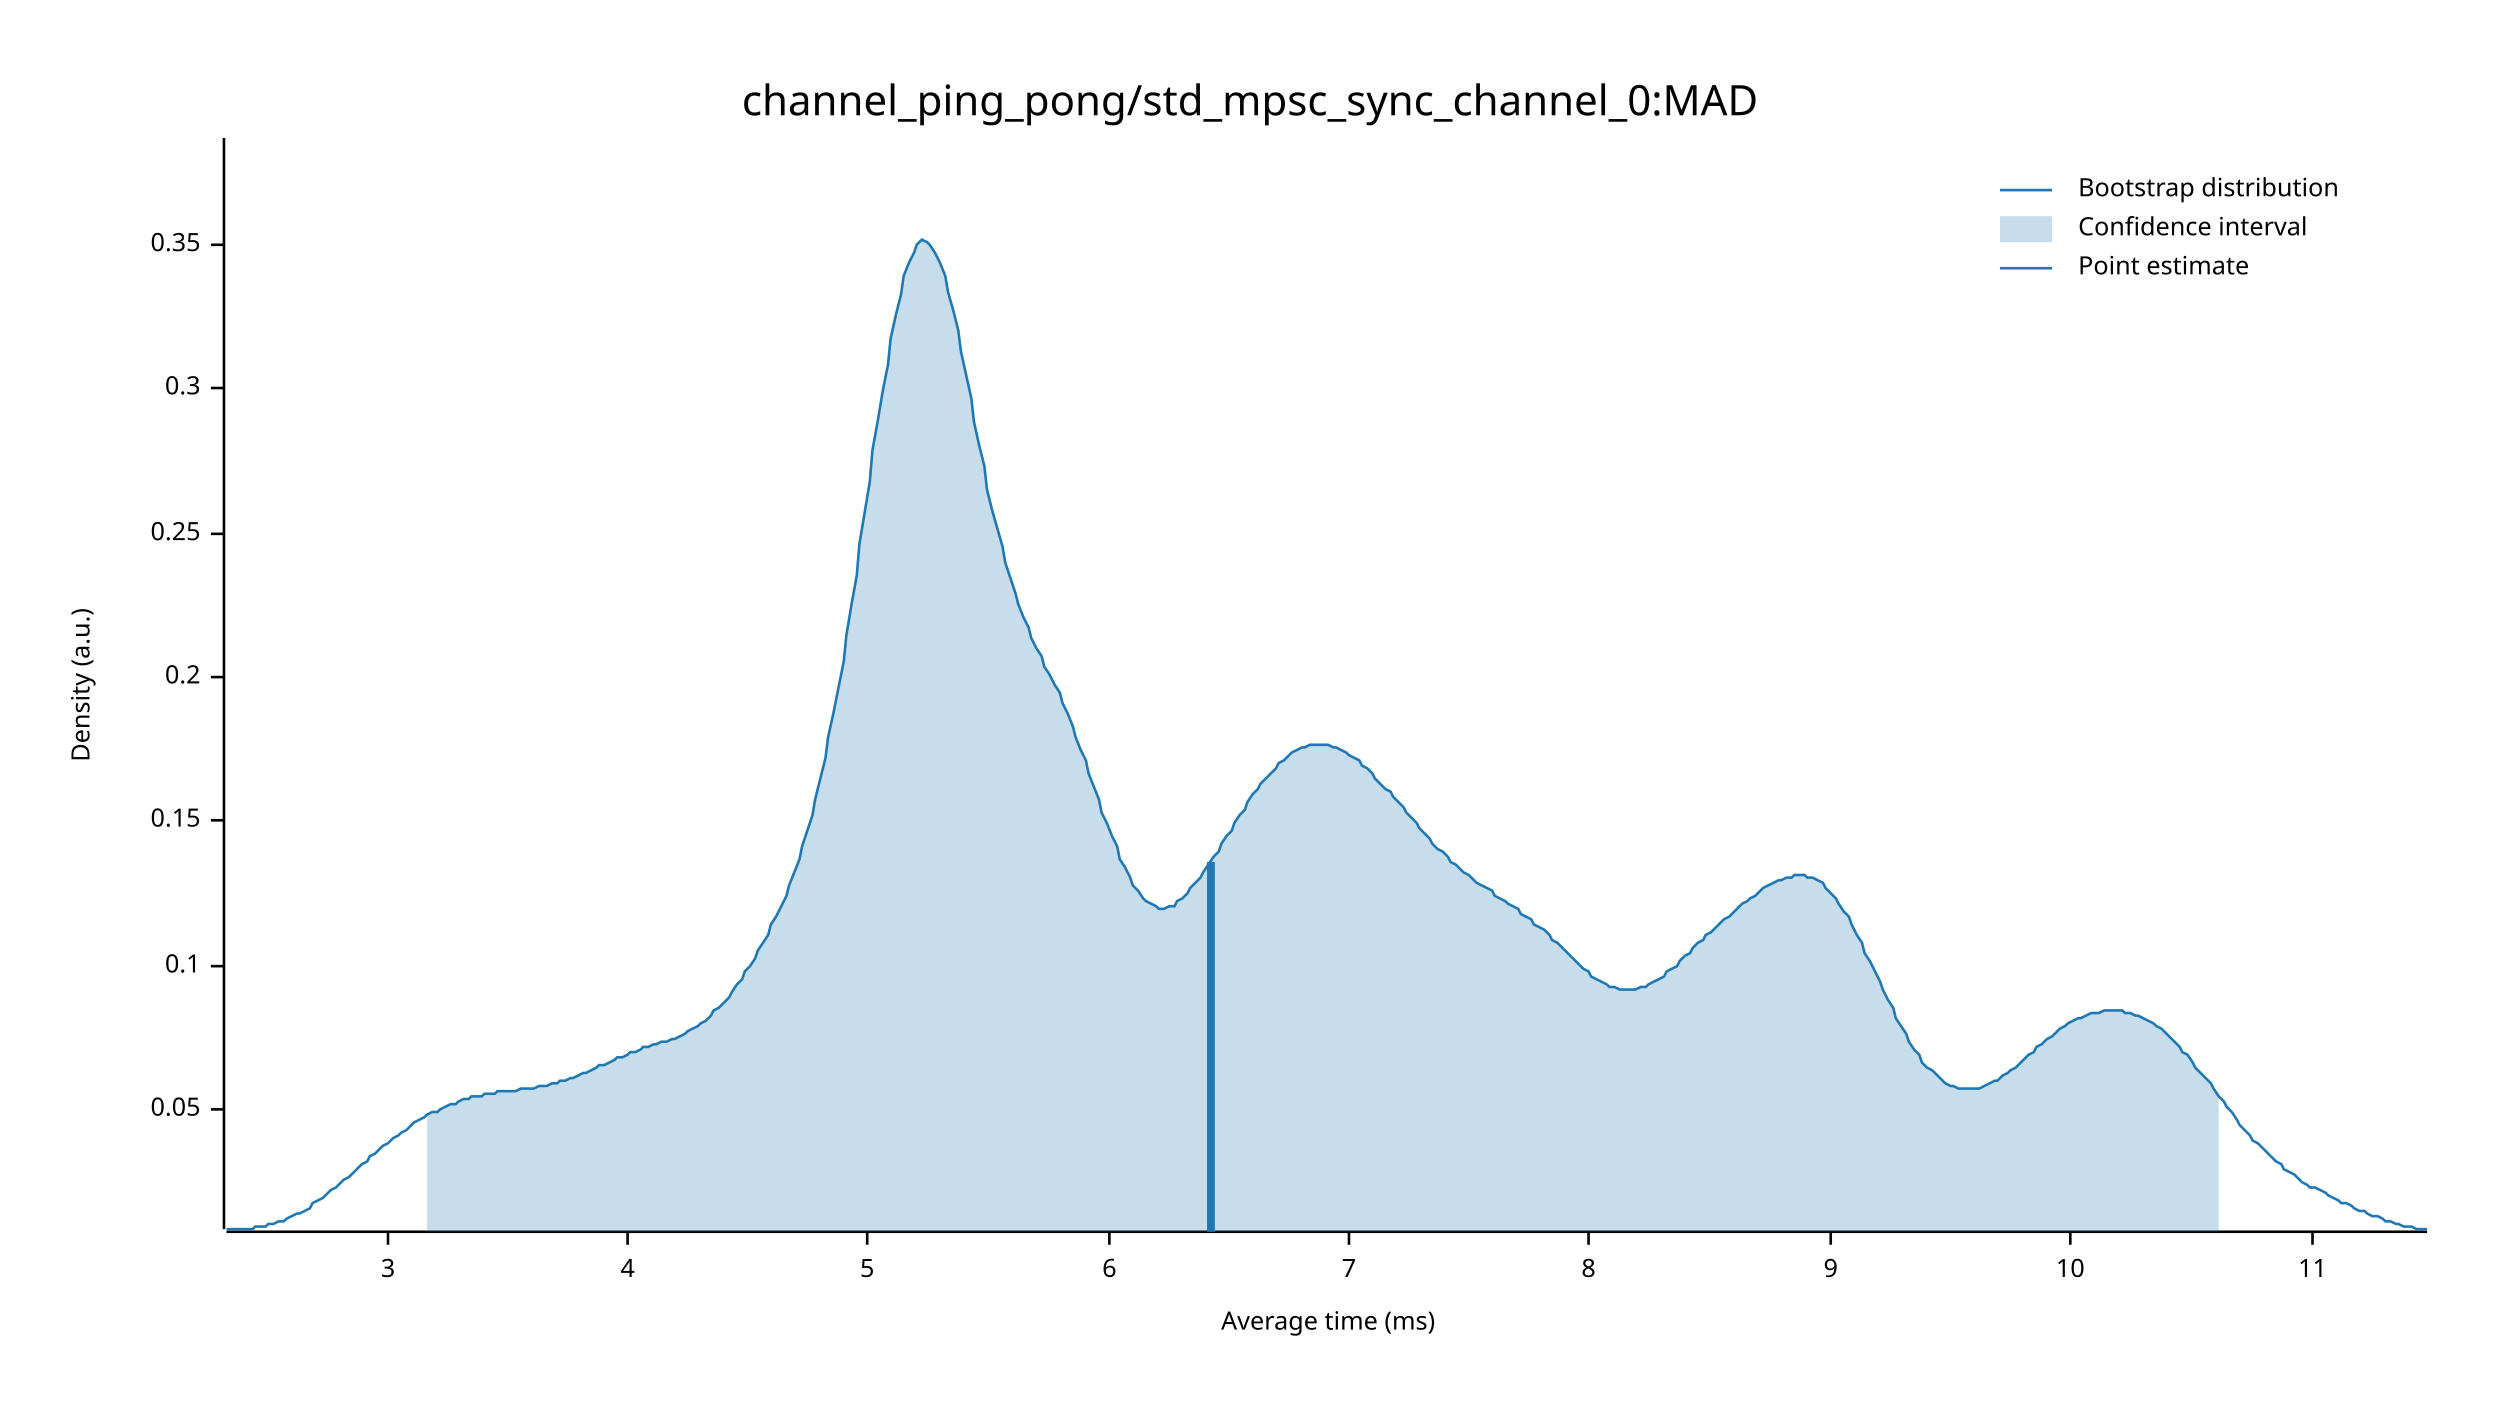
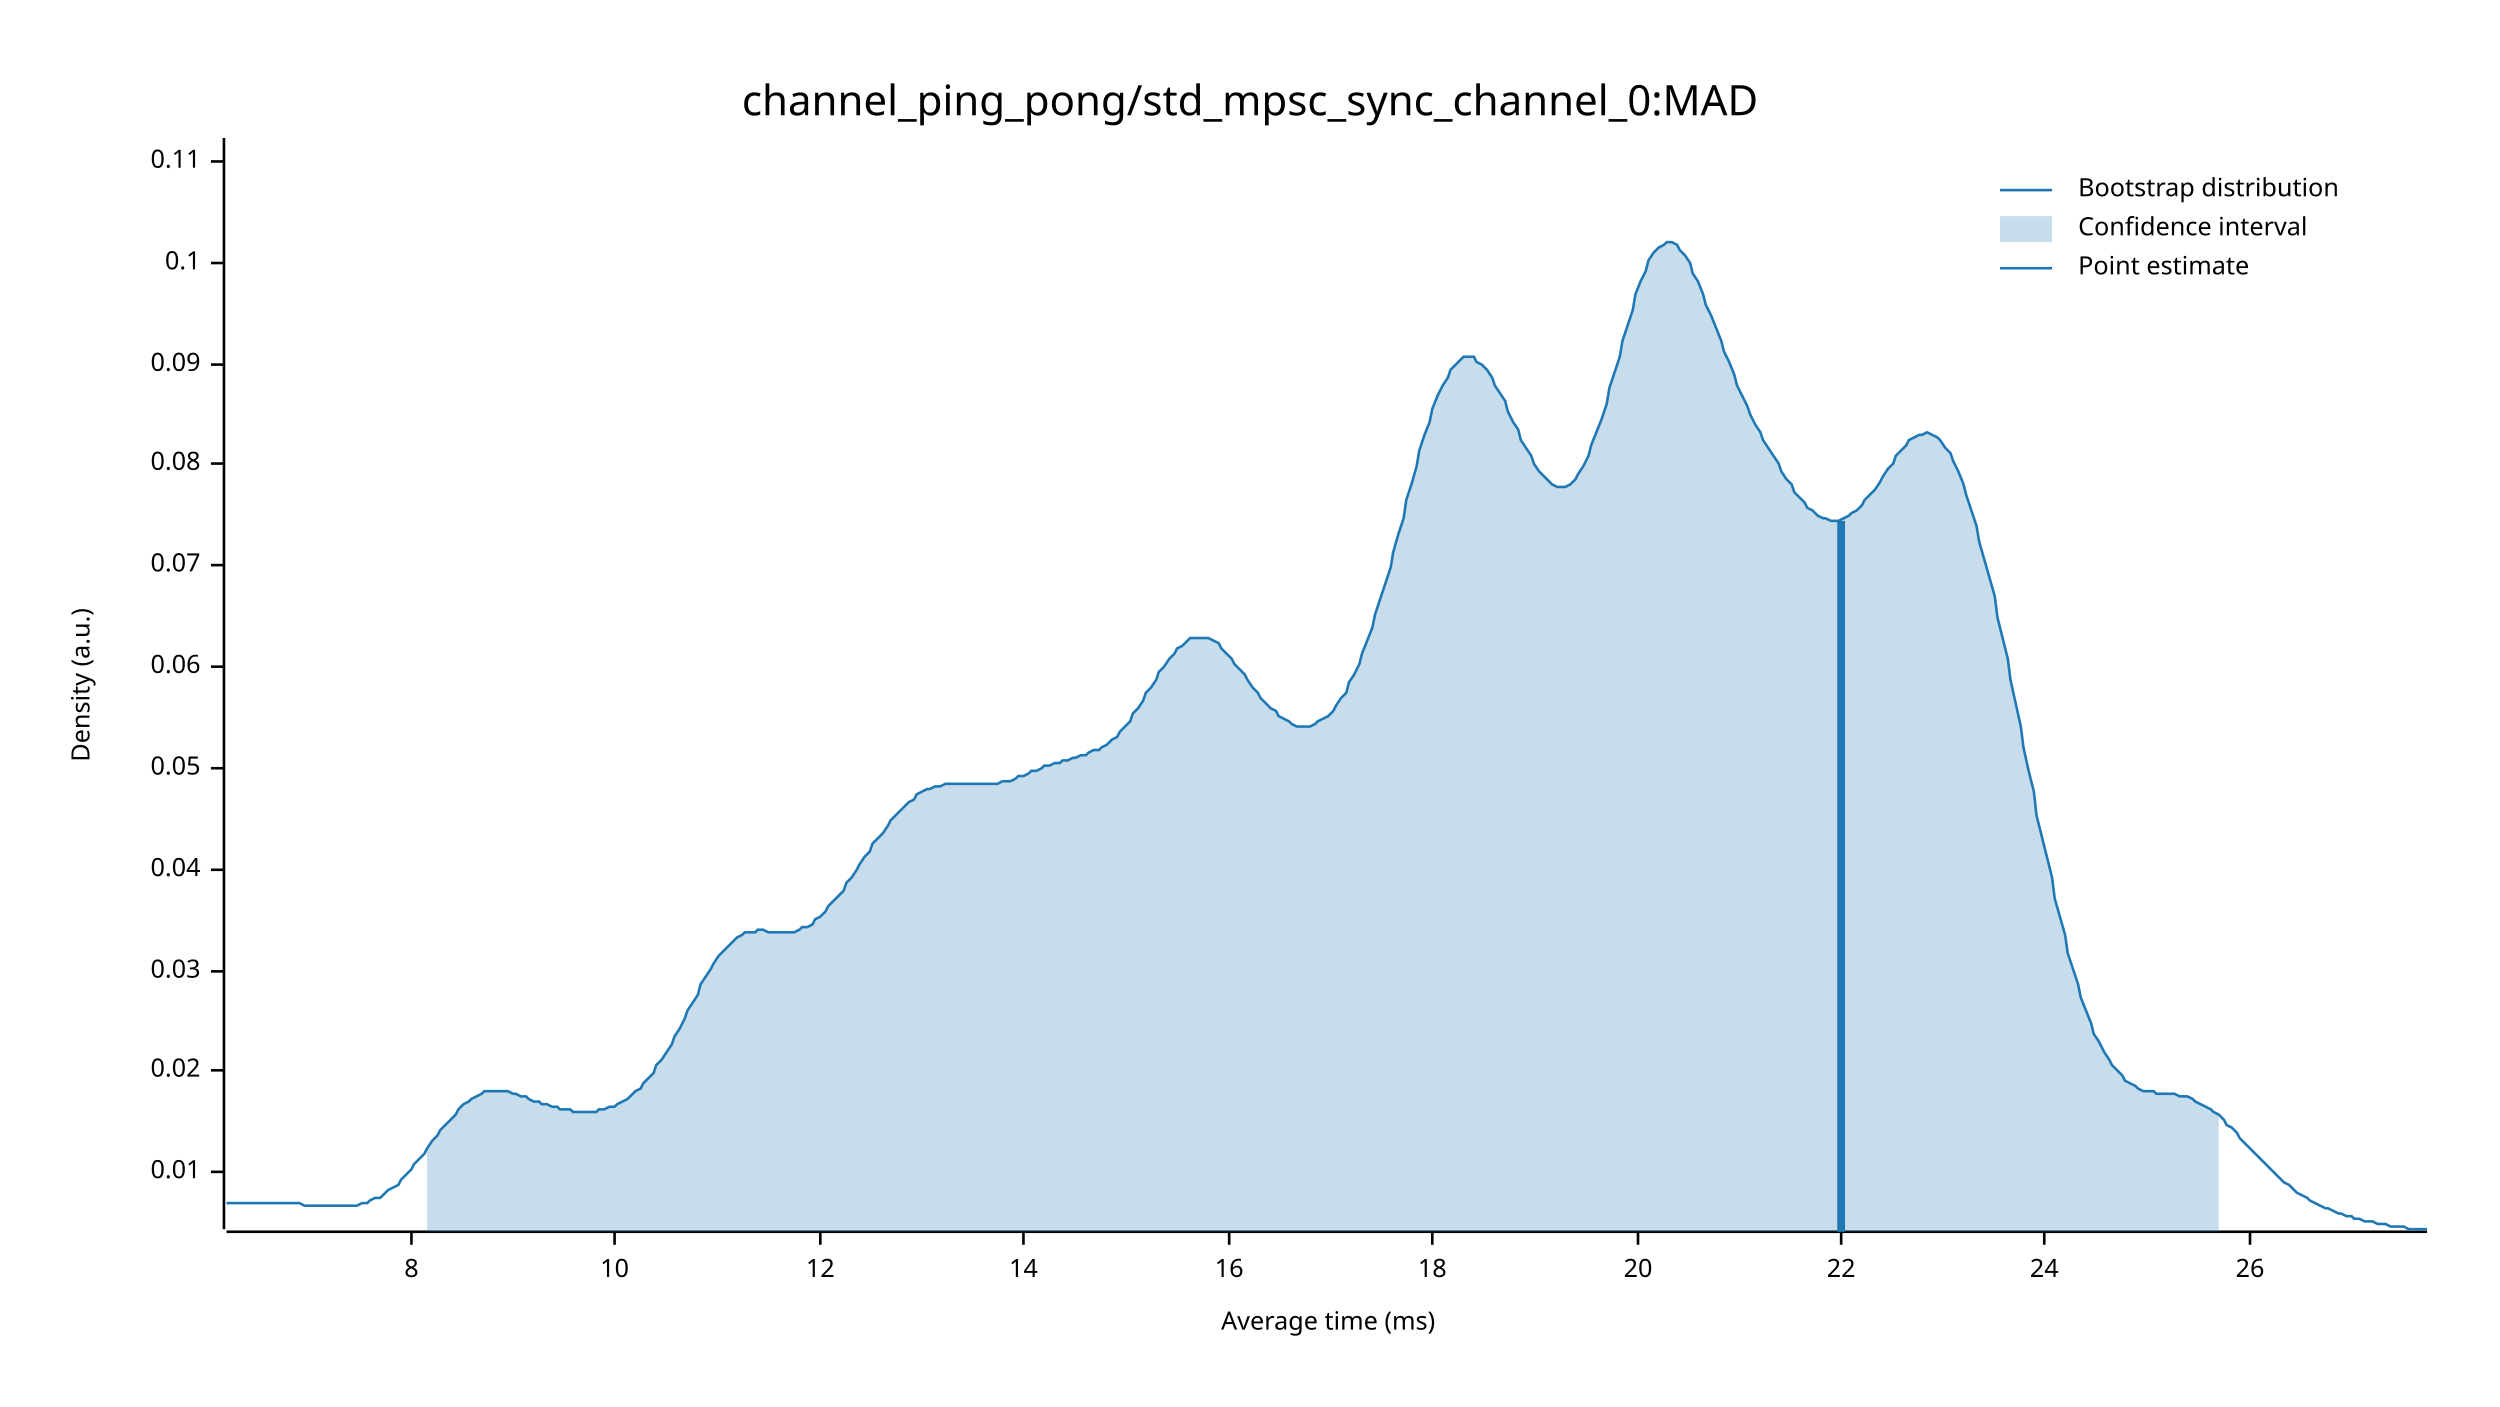
<svg xmlns="http://www.w3.org/2000/svg" width="960" height="540" viewBox="0 0 960 540">
  <text x="480" y="32" dy="0.76em" text-anchor="middle" font-family="sans-serif" font-size="16.129" opacity="1" fill="#000000">
channel_ping_pong/std_mpsc_sync_channel_0:MAD
</text>
  <text x="27" y="263" dy="0.76em" text-anchor="middle" font-family="sans-serif" font-size="9.677" opacity="1" fill="#000000" transform="rotate(270, 27, 263)">
Density (a.u.)
</text>
  <text x="510" y="513" dy="-0.5ex" text-anchor="middle" font-family="sans-serif" font-size="9.677" opacity="1" fill="#000000">
Average time (ms)
</text>
  <polyline fill="none" opacity="1" stroke="#000000" stroke-width="1" points="86,53 86,472 " />
-   <text x="77" y="426" dy="0.5ex" text-anchor="end" font-family="sans-serif" font-size="9.677" opacity="1" fill="#000000">
+   <text x="77" y="450" dy="0.5ex" text-anchor="end" font-family="sans-serif" font-size="9.677" opacity="1" fill="#000000">
+ 0.01
+ </text>
+   <polyline fill="none" opacity="1" stroke="#000000" stroke-width="1" points="81,450 86,450 " />
+   <text x="77" y="411" dy="0.5ex" text-anchor="end" font-family="sans-serif" font-size="9.677" opacity="1" fill="#000000">
+ 0.02
+ </text>
+   <polyline fill="none" opacity="1" stroke="#000000" stroke-width="1" points="81,411 86,411 " />
+   <text x="77" y="373" dy="0.5ex" text-anchor="end" font-family="sans-serif" font-size="9.677" opacity="1" fill="#000000">
+ 0.03
+ </text>
+   <polyline fill="none" opacity="1" stroke="#000000" stroke-width="1" points="81,373 86,373 " />
+   <text x="77" y="334" dy="0.5ex" text-anchor="end" font-family="sans-serif" font-size="9.677" opacity="1" fill="#000000">
+ 0.04
+ </text>
+   <polyline fill="none" opacity="1" stroke="#000000" stroke-width="1" points="81,334 86,334 " />
+   <text x="77" y="295" dy="0.5ex" text-anchor="end" font-family="sans-serif" font-size="9.677" opacity="1" fill="#000000">
0.05
</text>
-   <polyline fill="none" opacity="1" stroke="#000000" stroke-width="1" points="81,426 86,426 " />
-   <text x="77" y="371" dy="0.5ex" text-anchor="end" font-family="sans-serif" font-size="9.677" opacity="1" fill="#000000">
+   <polyline fill="none" opacity="1" stroke="#000000" stroke-width="1" points="81,295 86,295 " />
+   <text x="77" y="256" dy="0.5ex" text-anchor="end" font-family="sans-serif" font-size="9.677" opacity="1" fill="#000000">
+ 0.06
+ </text>
+   <polyline fill="none" opacity="1" stroke="#000000" stroke-width="1" points="81,256 86,256 " />
+   <text x="77" y="217" dy="0.5ex" text-anchor="end" font-family="sans-serif" font-size="9.677" opacity="1" fill="#000000">
+ 0.07
+ </text>
+   <polyline fill="none" opacity="1" stroke="#000000" stroke-width="1" points="81,217 86,217 " />
+   <text x="77" y="178" dy="0.5ex" text-anchor="end" font-family="sans-serif" font-size="9.677" opacity="1" fill="#000000">
+ 0.08
+ </text>
+   <polyline fill="none" opacity="1" stroke="#000000" stroke-width="1" points="81,178 86,178 " />
+   <text x="77" y="140" dy="0.5ex" text-anchor="end" font-family="sans-serif" font-size="9.677" opacity="1" fill="#000000">
+ 0.09
+ </text>
+   <polyline fill="none" opacity="1" stroke="#000000" stroke-width="1" points="81,140 86,140 " />
+   <text x="77" y="101" dy="0.5ex" text-anchor="end" font-family="sans-serif" font-size="9.677" opacity="1" fill="#000000">
0.1
</text>
-   <polyline fill="none" opacity="1" stroke="#000000" stroke-width="1" points="81,371 86,371 " />
-   <text x="77" y="315" dy="0.5ex" text-anchor="end" font-family="sans-serif" font-size="9.677" opacity="1" fill="#000000">
- 0.15
+   <polyline fill="none" opacity="1" stroke="#000000" stroke-width="1" points="81,101 86,101 " />
+   <text x="77" y="62" dy="0.5ex" text-anchor="end" font-family="sans-serif" font-size="9.677" opacity="1" fill="#000000">
+ 0.11
</text>
-   <polyline fill="none" opacity="1" stroke="#000000" stroke-width="1" points="81,315 86,315 " />
-   <text x="77" y="260" dy="0.5ex" text-anchor="end" font-family="sans-serif" font-size="9.677" opacity="1" fill="#000000">
- 0.2
- </text>
-   <polyline fill="none" opacity="1" stroke="#000000" stroke-width="1" points="81,260 86,260 " />
-   <text x="77" y="205" dy="0.5ex" text-anchor="end" font-family="sans-serif" font-size="9.677" opacity="1" fill="#000000">
- 0.25
- </text>
-   <polyline fill="none" opacity="1" stroke="#000000" stroke-width="1" points="81,205 86,205 " />
-   <text x="77" y="149" dy="0.5ex" text-anchor="end" font-family="sans-serif" font-size="9.677" opacity="1" fill="#000000">
- 0.3
- </text>
-   <polyline fill="none" opacity="1" stroke="#000000" stroke-width="1" points="81,149 86,149 " />
-   <text x="77" y="94" dy="0.5ex" text-anchor="end" font-family="sans-serif" font-size="9.677" opacity="1" fill="#000000">
- 0.35
- </text>
-   <polyline fill="none" opacity="1" stroke="#000000" stroke-width="1" points="81,94 86,94 " />
+   <polyline fill="none" opacity="1" stroke="#000000" stroke-width="1" points="81,62 86,62 " />
  <polyline fill="none" opacity="1" stroke="#000000" stroke-width="1" points="87,473 932,473 " />
-   <text x="149" y="483" dy="0.76em" text-anchor="middle" font-family="sans-serif" font-size="9.677" opacity="1" fill="#000000">
- 3
- </text>
-   <polyline fill="none" opacity="1" stroke="#000000" stroke-width="1" points="149,473 149,478 " />
-   <text x="241" y="483" dy="0.76em" text-anchor="middle" font-family="sans-serif" font-size="9.677" opacity="1" fill="#000000">
- 4
- </text>
-   <polyline fill="none" opacity="1" stroke="#000000" stroke-width="1" points="241,473 241,478 " />
-   <text x="333" y="483" dy="0.76em" text-anchor="middle" font-family="sans-serif" font-size="9.677" opacity="1" fill="#000000">
- 5
- </text>
-   <polyline fill="none" opacity="1" stroke="#000000" stroke-width="1" points="333,473 333,478 " />
-   <text x="426" y="483" dy="0.76em" text-anchor="middle" font-family="sans-serif" font-size="9.677" opacity="1" fill="#000000">
- 6
- </text>
-   <polyline fill="none" opacity="1" stroke="#000000" stroke-width="1" points="426,473 426,478 " />
-   <text x="518" y="483" dy="0.76em" text-anchor="middle" font-family="sans-serif" font-size="9.677" opacity="1" fill="#000000">
- 7
- </text>
-   <polyline fill="none" opacity="1" stroke="#000000" stroke-width="1" points="518,473 518,478 " />
-   <text x="610" y="483" dy="0.76em" text-anchor="middle" font-family="sans-serif" font-size="9.677" opacity="1" fill="#000000">
+   <text x="158" y="483" dy="0.76em" text-anchor="middle" font-family="sans-serif" font-size="9.677" opacity="1" fill="#000000">
8
</text>
-   <polyline fill="none" opacity="1" stroke="#000000" stroke-width="1" points="610,473 610,478 " />
-   <text x="703" y="483" dy="0.76em" text-anchor="middle" font-family="sans-serif" font-size="9.677" opacity="1" fill="#000000">
- 9
- </text>
-   <polyline fill="none" opacity="1" stroke="#000000" stroke-width="1" points="703,473 703,478 " />
-   <text x="795" y="483" dy="0.76em" text-anchor="middle" font-family="sans-serif" font-size="9.677" opacity="1" fill="#000000">
+   <polyline fill="none" opacity="1" stroke="#000000" stroke-width="1" points="158,473 158,478 " />
+   <text x="236" y="483" dy="0.76em" text-anchor="middle" font-family="sans-serif" font-size="9.677" opacity="1" fill="#000000">
10
</text>
-   <polyline fill="none" opacity="1" stroke="#000000" stroke-width="1" points="795,473 795,478 " />
-   <text x="888" y="483" dy="0.76em" text-anchor="middle" font-family="sans-serif" font-size="9.677" opacity="1" fill="#000000">
- 11
+   <polyline fill="none" opacity="1" stroke="#000000" stroke-width="1" points="236,473 236,478 " />
+   <text x="315" y="483" dy="0.76em" text-anchor="middle" font-family="sans-serif" font-size="9.677" opacity="1" fill="#000000">
+ 12
</text>
-   <polyline fill="none" opacity="1" stroke="#000000" stroke-width="1" points="888,473 888,478 " />
-   <polyline fill="none" opacity="1" stroke="#1F78B4" stroke-width="1" points="87,472 88,472 90,472 92,472 93,472 95,472 97,472 98,471 100,471 102,471 103,470 105,470 107,469 109,469 110,468 112,467 114,466 115,466 117,465 119,464 120,462 122,461 124,460 125,459 127,457 129,456 131,454 132,453 134,452 136,450 137,449 139,447 141,446 142,444 144,443 146,441 147,440 149,439 151,437 153,436 154,435 156,434 158,432 159,431 161,430 163,429 164,428 166,427 168,427 169,426 171,425 173,424 175,424 176,423 178,422 180,422 181,421 183,421 185,421 186,420 188,420 190,420 191,419 193,419 195,419 197,419 198,419 200,418 202,418 203,418 205,418 207,417 208,417 210,417 212,416 214,416 215,415 217,415 219,414 220,414 222,413 224,412 225,412 227,411 229,410 230,409 232,409 234,408 236,407 237,406 239,406 241,405 242,404 244,404 246,403 247,402 249,402 251,401 252,401 254,400 256,400 258,399 259,399 261,398 263,397 264,396 266,395 268,394 269,393 271,392 273,390 274,388 276,387 278,385 280,383 281,381 283,378 285,376 286,373 288,371 290,368 291,365 293,362 295,359 296,355 298,352 300,348 302,344 303,340 305,335 307,330 308,325 310,319 312,313 313,307 315,299 317,291 318,283 320,274 322,264 324,254 325,244 327,232 329,221 330,209 332,197 334,185 335,173 337,162 339,150 341,140 342,130 344,121 346,113 347,106 349,101 351,97 352,94 354,92 356,93 357,94 359,97 361,101 363,106 364,112 366,119 368,127 369,135 371,144 373,153 374,162 376,171 378,179 379,188 381,196 383,203 385,210 386,216 388,222 390,228 391,232 393,237 395,241 396,245 398,249 400,252 401,256 403,259 405,263 407,266 408,270 410,274 412,279 413,283 415,288 417,292 418,297 420,302 422,307 423,312 425,316 427,321 429,325 430,330 432,333 434,337 435,340 437,342 439,345 440,346 442,347 444,348 445,349 447,349 449,348 451,348 452,346 454,345 456,343 457,341 459,339 461,337 462,335 464,332 466,329 468,327 469,324 471,321 473,319 474,316 476,313 478,311 479,308 481,305 483,303 484,301 486,299 488,297 490,295 491,293 493,292 495,290 496,289 498,288 500,287 501,287 503,286 505,286 506,286 508,286 510,286 512,287 513,287 515,288 517,289 518,290 520,291 522,292 523,294 525,295 527,297 528,299 530,301 532,303 534,304 535,306 537,308 539,310 540,312 542,314 544,316 545,318 547,320 549,322 550,324 552,326 554,327 556,329 557,331 559,332 561,334 562,335 564,336 566,338 567,339 569,340 571,341 573,342 574,344 576,345 578,346 579,347 581,348 583,349 584,351 586,352 588,353 589,355 591,356 593,357 595,359 596,361 598,362 600,364 601,365 603,367 605,369 606,370 608,372 610,373 611,375 613,376 615,377 617,378 618,379 620,379 622,380 623,380 625,380 627,380 628,380 630,379 632,379 633,378 635,377 637,376 639,375 640,373 642,372 644,371 645,369 647,367 649,366 650,364 652,362 654,361 655,359 657,358 659,356 661,354 662,353 664,352 666,350 667,349 669,347 671,346 672,345 674,344 676,342 677,341 679,340 681,339 683,338 684,338 686,337 688,337 689,336 691,336 693,336 694,337 696,337 698,338 700,339 701,341 703,343 705,345 706,347 708,350 710,352 711,355 713,359 715,362 716,366 718,369 720,373 722,377 723,380 725,384 727,387 728,391 730,394 732,397 733,400 735,403 737,405 738,408 740,410 742,411 744,413 745,414 747,416 749,417 750,417 752,418 754,418 755,418 757,418 759,418 760,418 762,417 764,416 766,415 767,415 769,413 771,412 772,411 774,410 776,408 777,407 779,405 781,404 782,402 784,401 786,399 788,398 789,397 791,395 793,394 794,393 796,392 798,391 799,391 801,390 803,389 804,389 806,389 808,388 810,388 811,388 813,388 815,388 816,389 818,389 820,390 821,390 823,391 825,392 827,393 828,394 830,395 832,397 833,398 835,400 837,402 838,404 840,405 842,408 843,410 845,412 847,414 849,416 850,418 852,421 854,423 855,425 857,427 859,430 860,432 862,434 864,436 865,438 867,439 869,441 871,443 872,444 874,446 876,447 877,449 879,450 881,451 882,452 884,454 886,455 887,456 889,456 891,457 893,458 894,459 896,460 898,461 899,462 901,462 903,463 904,464 906,465 908,465 909,466 911,467 913,467 915,468 916,469 918,469 920,470 921,470 923,471 925,471 926,471 928,472 930,472 932,472 " />
-   <polygon opacity="0.25" fill="#1F78B4" points="164,428 166,427 168,427 169,426 171,425 173,424 175,424 176,423 178,422 180,422 181,421 183,421 185,421 186,420 188,420 190,420 191,419 193,419 195,419 197,419 198,419 200,418 202,418 203,418 205,418 207,417 208,417 210,417 212,416 214,416 215,415 217,415 219,414 220,414 222,413 224,412 225,412 227,411 229,410 230,409 232,409 234,408 236,407 237,406 239,406 241,405 242,404 244,404 246,403 247,402 249,402 251,401 252,401 254,400 256,400 258,399 259,399 261,398 263,397 264,396 266,395 268,394 269,393 271,392 273,390 274,388 276,387 278,385 280,383 281,381 283,378 285,376 286,373 288,371 290,368 291,365 293,362 295,359 296,355 298,352 300,348 302,344 303,340 305,335 307,330 308,325 310,319 312,313 313,307 315,299 317,291 318,283 320,274 322,264 324,254 325,244 327,232 329,221 330,209 332,197 334,185 335,173 337,162 339,150 341,140 342,130 344,121 346,113 347,106 349,101 351,97 352,94 354,92 356,93 357,94 359,97 361,101 363,106 364,112 366,119 368,127 369,135 371,144 373,153 374,162 376,171 378,179 379,188 381,196 383,203 385,210 386,216 388,222 390,228 391,232 393,237 395,241 396,245 398,249 400,252 401,256 403,259 405,263 407,266 408,270 410,274 412,279 413,283 415,288 417,292 418,297 420,302 422,307 423,312 425,316 427,321 429,325 430,330 432,333 434,337 435,340 437,342 439,345 440,346 442,347 444,348 445,349 447,349 449,348 451,348 452,346 454,345 456,343 457,341 459,339 461,337 462,335 464,332 466,329 468,327 469,324 471,321 473,319 474,316 476,313 478,311 479,308 481,305 483,303 484,301 486,299 488,297 490,295 491,293 493,292 495,290 496,289 498,288 500,287 501,287 503,286 505,286 506,286 508,286 510,286 512,287 513,287 515,288 517,289 518,290 520,291 522,292 523,294 525,295 527,297 528,299 530,301 532,303 534,304 535,306 537,308 539,310 540,312 542,314 544,316 545,318 547,320 549,322 550,324 552,326 554,327 556,329 557,331 559,332 561,334 562,335 564,336 566,338 567,339 569,340 571,341 573,342 574,344 576,345 578,346 579,347 581,348 583,349 584,351 586,352 588,353 589,355 591,356 593,357 595,359 596,361 598,362 600,364 601,365 603,367 605,369 606,370 608,372 610,373 611,375 613,376 615,377 617,378 618,379 620,379 622,380 623,380 625,380 627,380 628,380 630,379 632,379 633,378 635,377 637,376 639,375 640,373 642,372 644,371 645,369 647,367 649,366 650,364 652,362 654,361 655,359 657,358 659,356 661,354 662,353 664,352 666,350 667,349 669,347 671,346 672,345 674,344 676,342 677,341 679,340 681,339 683,338 684,338 686,337 688,337 689,336 691,336 693,336 694,337 696,337 698,338 700,339 701,341 703,343 705,345 706,347 708,350 710,352 711,355 713,359 715,362 716,366 718,369 720,373 722,377 723,380 725,384 727,387 728,391 730,394 732,397 733,400 735,403 737,405 738,408 740,410 742,411 744,413 745,414 747,416 749,417 750,417 752,418 754,418 755,418 757,418 759,418 760,418 762,417 764,416 766,415 767,415 769,413 771,412 772,411 774,410 776,408 777,407 779,405 781,404 782,402 784,401 786,399 788,398 789,397 791,395 793,394 794,393 796,392 798,391 799,391 801,390 803,389 804,389 806,389 808,388 810,388 811,388 813,388 815,388 816,389 818,389 820,390 821,390 823,391 825,392 827,393 828,394 830,395 832,397 833,398 835,400 837,402 838,404 840,405 842,408 843,410 845,412 847,414 849,416 850,418 852,421 852,473 164,473 " />
-   <polyline fill="none" opacity="1" stroke="#1F78B4" stroke-width="3" points="465,473 465,331 " />
+   <polyline fill="none" opacity="1" stroke="#000000" stroke-width="1" points="315,473 315,478 " />
+   <text x="393" y="483" dy="0.76em" text-anchor="middle" font-family="sans-serif" font-size="9.677" opacity="1" fill="#000000">
+ 14
+ </text>
+   <polyline fill="none" opacity="1" stroke="#000000" stroke-width="1" points="393,473 393,478 " />
+   <text x="472" y="483" dy="0.76em" text-anchor="middle" font-family="sans-serif" font-size="9.677" opacity="1" fill="#000000">
+ 16
+ </text>
+   <polyline fill="none" opacity="1" stroke="#000000" stroke-width="1" points="472,473 472,478 " />
+   <text x="550" y="483" dy="0.76em" text-anchor="middle" font-family="sans-serif" font-size="9.677" opacity="1" fill="#000000">
+ 18
+ </text>
+   <polyline fill="none" opacity="1" stroke="#000000" stroke-width="1" points="550,473 550,478 " />
+   <text x="629" y="483" dy="0.76em" text-anchor="middle" font-family="sans-serif" font-size="9.677" opacity="1" fill="#000000">
+ 20
+ </text>
+   <polyline fill="none" opacity="1" stroke="#000000" stroke-width="1" points="629,473 629,478 " />
+   <text x="707" y="483" dy="0.76em" text-anchor="middle" font-family="sans-serif" font-size="9.677" opacity="1" fill="#000000">
+ 22
+ </text>
+   <polyline fill="none" opacity="1" stroke="#000000" stroke-width="1" points="707,473 707,478 " />
+   <text x="785" y="483" dy="0.76em" text-anchor="middle" font-family="sans-serif" font-size="9.677" opacity="1" fill="#000000">
+ 24
+ </text>
+   <polyline fill="none" opacity="1" stroke="#000000" stroke-width="1" points="785,473 785,478 " />
+   <text x="864" y="483" dy="0.76em" text-anchor="middle" font-family="sans-serif" font-size="9.677" opacity="1" fill="#000000">
+ 26
+ </text>
+   <polyline fill="none" opacity="1" stroke="#000000" stroke-width="1" points="864,473 864,478 " />
+   <polyline fill="none" opacity="1" stroke="#1F78B4" stroke-width="1" points="87,462 88,462 90,462 92,462 93,462 95,462 97,462 98,462 100,462 102,462 103,462 105,462 107,462 109,462 110,462 112,462 114,462 115,462 117,463 119,463 120,463 122,463 124,463 125,463 127,463 129,463 131,463 132,463 134,463 136,463 137,463 139,462 141,462 142,461 144,460 146,460 147,459 149,457 151,456 153,455 154,453 156,451 158,449 159,447 161,445 163,443 164,441 166,438 168,436 169,434 171,432 173,430 175,428 176,426 178,424 180,423 181,422 183,421 185,420 186,419 188,419 190,419 191,419 193,419 195,419 197,420 198,420 200,421 202,421 203,422 205,423 207,423 208,424 210,424 212,425 214,425 215,426 217,426 219,426 220,427 222,427 224,427 225,427 227,427 229,427 230,426 232,426 234,425 236,425 237,424 239,423 241,422 242,421 244,419 246,418 247,416 249,414 251,412 252,409 254,407 256,404 258,401 259,398 261,395 263,391 264,388 266,385 268,382 269,378 271,375 273,372 274,370 276,367 278,365 280,363 281,362 283,360 285,359 286,358 288,358 290,358 291,357 293,357 295,358 296,358 298,358 300,358 302,358 303,358 305,358 307,357 308,356 310,356 312,355 313,353 315,352 317,350 318,348 320,346 322,344 324,342 325,339 327,337 329,334 330,332 332,329 334,327 335,324 337,322 339,320 341,317 342,315 344,313 346,311 347,310 349,308 351,307 352,305 354,304 356,303 357,303 359,302 361,302 363,301 364,301 366,301 368,301 369,301 371,301 373,301 374,301 376,301 378,301 379,301 381,301 383,301 385,300 386,300 388,300 390,299 391,298 393,298 395,297 396,296 398,296 400,295 401,294 403,294 405,293 407,293 408,292 410,292 412,291 413,291 415,290 417,290 418,289 420,288 422,288 423,287 425,286 427,284 429,283 430,281 432,279 434,277 435,274 437,272 439,269 440,266 442,264 444,261 445,258 447,256 449,253 451,251 452,249 454,248 456,246 457,245 459,245 461,245 462,245 464,245 466,246 468,247 469,249 471,251 473,253 474,255 476,257 478,259 479,261 481,264 483,266 484,268 486,270 488,272 490,273 491,275 493,276 495,277 496,278 498,279 500,279 501,279 503,279 505,278 506,277 508,276 510,275 512,273 513,271 515,268 517,266 518,262 520,259 522,255 523,251 525,246 527,241 528,236 530,230 532,224 534,218 535,212 537,205 539,199 540,192 542,186 544,179 545,173 547,167 549,162 550,157 552,152 554,148 556,145 557,142 559,140 561,138 562,137 564,137 566,137 567,139 569,140 571,142 573,145 574,148 576,151 578,154 579,158 581,162 583,165 584,169 586,172 588,175 589,178 591,181 593,183 595,185 596,186 598,187 600,187 601,187 603,186 605,184 606,182 608,179 610,175 611,171 613,166 615,161 617,155 618,149 620,143 622,137 623,131 625,125 627,119 628,113 630,108 632,104 633,100 635,97 637,95 639,94 640,93 642,93 644,94 645,96 647,98 649,101 650,105 652,108 654,113 655,117 657,121 659,126 661,131 662,135 664,139 666,144 667,148 669,152 671,156 672,159 674,163 676,166 677,169 679,172 681,175 683,178 684,181 686,184 688,186 689,189 691,191 693,193 694,195 696,196 698,198 700,199 701,199 703,200 705,200 706,200 708,199 710,198 711,197 713,196 715,194 716,192 718,190 720,188 722,185 723,183 725,180 727,178 728,175 730,173 732,171 733,169 735,168 737,167 738,167 740,166 742,167 744,168 745,169 747,172 749,174 750,177 752,181 754,186 755,190 757,196 759,202 760,208 762,215 764,222 766,229 767,237 769,245 771,253 772,261 774,270 776,279 777,287 779,296 781,304 782,313 784,321 786,329 788,337 789,345 791,352 793,359 794,366 796,372 798,378 799,383 801,388 803,393 804,397 806,400 808,404 810,407 811,409 813,411 815,413 816,415 818,416 820,417 821,418 823,419 825,419 827,419 828,420 830,420 832,420 833,420 835,420 837,421 838,421 840,421 842,422 843,423 845,424 847,425 849,426 850,427 852,428 854,430 855,432 857,433 859,435 860,437 862,439 864,441 865,442 867,444 869,446 871,448 872,449 874,451 876,453 877,454 879,455 881,457 882,458 884,459 886,460 887,461 889,462 891,463 893,464 894,464 896,465 898,466 899,466 901,467 903,467 904,468 906,468 908,469 909,469 911,469 913,470 915,470 916,470 918,471 920,471 921,471 923,471 925,472 926,472 928,472 930,472 932,472 " />
+   <polygon opacity="0.25" fill="#1F78B4" points="164,441 166,438 168,436 169,434 171,432 173,430 175,428 176,426 178,424 180,423 181,422 183,421 185,420 186,419 188,419 190,419 191,419 193,419 195,419 197,420 198,420 200,421 202,421 203,422 205,423 207,423 208,424 210,424 212,425 214,425 215,426 217,426 219,426 220,427 222,427 224,427 225,427 227,427 229,427 230,426 232,426 234,425 236,425 237,424 239,423 241,422 242,421 244,419 246,418 247,416 249,414 251,412 252,409 254,407 256,404 258,401 259,398 261,395 263,391 264,388 266,385 268,382 269,378 271,375 273,372 274,370 276,367 278,365 280,363 281,362 283,360 285,359 286,358 288,358 290,358 291,357 293,357 295,358 296,358 298,358 300,358 302,358 303,358 305,358 307,357 308,356 310,356 312,355 313,353 315,352 317,350 318,348 320,346 322,344 324,342 325,339 327,337 329,334 330,332 332,329 334,327 335,324 337,322 339,320 341,317 342,315 344,313 346,311 347,310 349,308 351,307 352,305 354,304 356,303 357,303 359,302 361,302 363,301 364,301 366,301 368,301 369,301 371,301 373,301 374,301 376,301 378,301 379,301 381,301 383,301 385,300 386,300 388,300 390,299 391,298 393,298 395,297 396,296 398,296 400,295 401,294 403,294 405,293 407,293 408,292 410,292 412,291 413,291 415,290 417,290 418,289 420,288 422,288 423,287 425,286 427,284 429,283 430,281 432,279 434,277 435,274 437,272 439,269 440,266 442,264 444,261 445,258 447,256 449,253 451,251 452,249 454,248 456,246 457,245 459,245 461,245 462,245 464,245 466,246 468,247 469,249 471,251 473,253 474,255 476,257 478,259 479,261 481,264 483,266 484,268 486,270 488,272 490,273 491,275 493,276 495,277 496,278 498,279 500,279 501,279 503,279 505,278 506,277 508,276 510,275 512,273 513,271 515,268 517,266 518,262 520,259 522,255 523,251 525,246 527,241 528,236 530,230 532,224 534,218 535,212 537,205 539,199 540,192 542,186 544,179 545,173 547,167 549,162 550,157 552,152 554,148 556,145 557,142 559,140 561,138 562,137 564,137 566,137 567,139 569,140 571,142 573,145 574,148 576,151 578,154 579,158 581,162 583,165 584,169 586,172 588,175 589,178 591,181 593,183 595,185 596,186 598,187 600,187 601,187 603,186 605,184 606,182 608,179 610,175 611,171 613,166 615,161 617,155 618,149 620,143 622,137 623,131 625,125 627,119 628,113 630,108 632,104 633,100 635,97 637,95 639,94 640,93 642,93 644,94 645,96 647,98 649,101 650,105 652,108 654,113 655,117 657,121 659,126 661,131 662,135 664,139 666,144 667,148 669,152 671,156 672,159 674,163 676,166 677,169 679,172 681,175 683,178 684,181 686,184 688,186 689,189 691,191 693,193 694,195 696,196 698,198 700,199 701,199 703,200 705,200 706,200 708,199 710,198 711,197 713,196 715,194 716,192 718,190 720,188 722,185 723,183 725,180 727,178 728,175 730,173 732,171 733,169 735,168 737,167 738,167 740,166 742,167 744,168 745,169 747,172 749,174 750,177 752,181 754,186 755,190 757,196 759,202 760,208 762,215 764,222 766,229 767,237 769,245 771,253 772,261 774,270 776,279 777,287 779,296 781,304 782,313 784,321 786,329 788,337 789,345 791,352 793,359 794,366 796,372 798,378 799,383 801,388 803,393 804,397 806,400 808,404 810,407 811,409 813,411 815,413 816,415 818,416 820,417 821,418 823,419 825,419 827,419 828,420 830,420 832,420 833,420 835,420 837,421 838,421 840,421 842,422 843,423 845,424 847,425 849,426 850,427 852,428 852,473 164,473 " />
+   <polyline fill="none" opacity="1" stroke="#1F78B4" stroke-width="3" points="707,473 707,200 " />
  <text x="798" y="68" dy="0.76em" text-anchor="start" font-family="sans-serif" font-size="9.677" opacity="1" fill="#000000">
Bootstrap distribution
</text>
  <text x="798" y="83" dy="0.76em" text-anchor="start" font-family="sans-serif" font-size="9.677" opacity="1" fill="#000000">
Confidence interval
</text>
  <text x="798" y="98" dy="0.76em" text-anchor="start" font-family="sans-serif" font-size="9.677" opacity="1" fill="#000000">
Point estimate
</text>
  <polyline fill="none" opacity="1" stroke="#1F78B4" stroke-width="1" points="768,73 788,73 " />
  <rect x="768" y="83" width="20" height="10" opacity="0.25" fill="#1F78B4" stroke="none" />
  <polyline fill="none" opacity="1" stroke="#1F78B4" stroke-width="1" points="768,103 788,103 " />
</svg>
